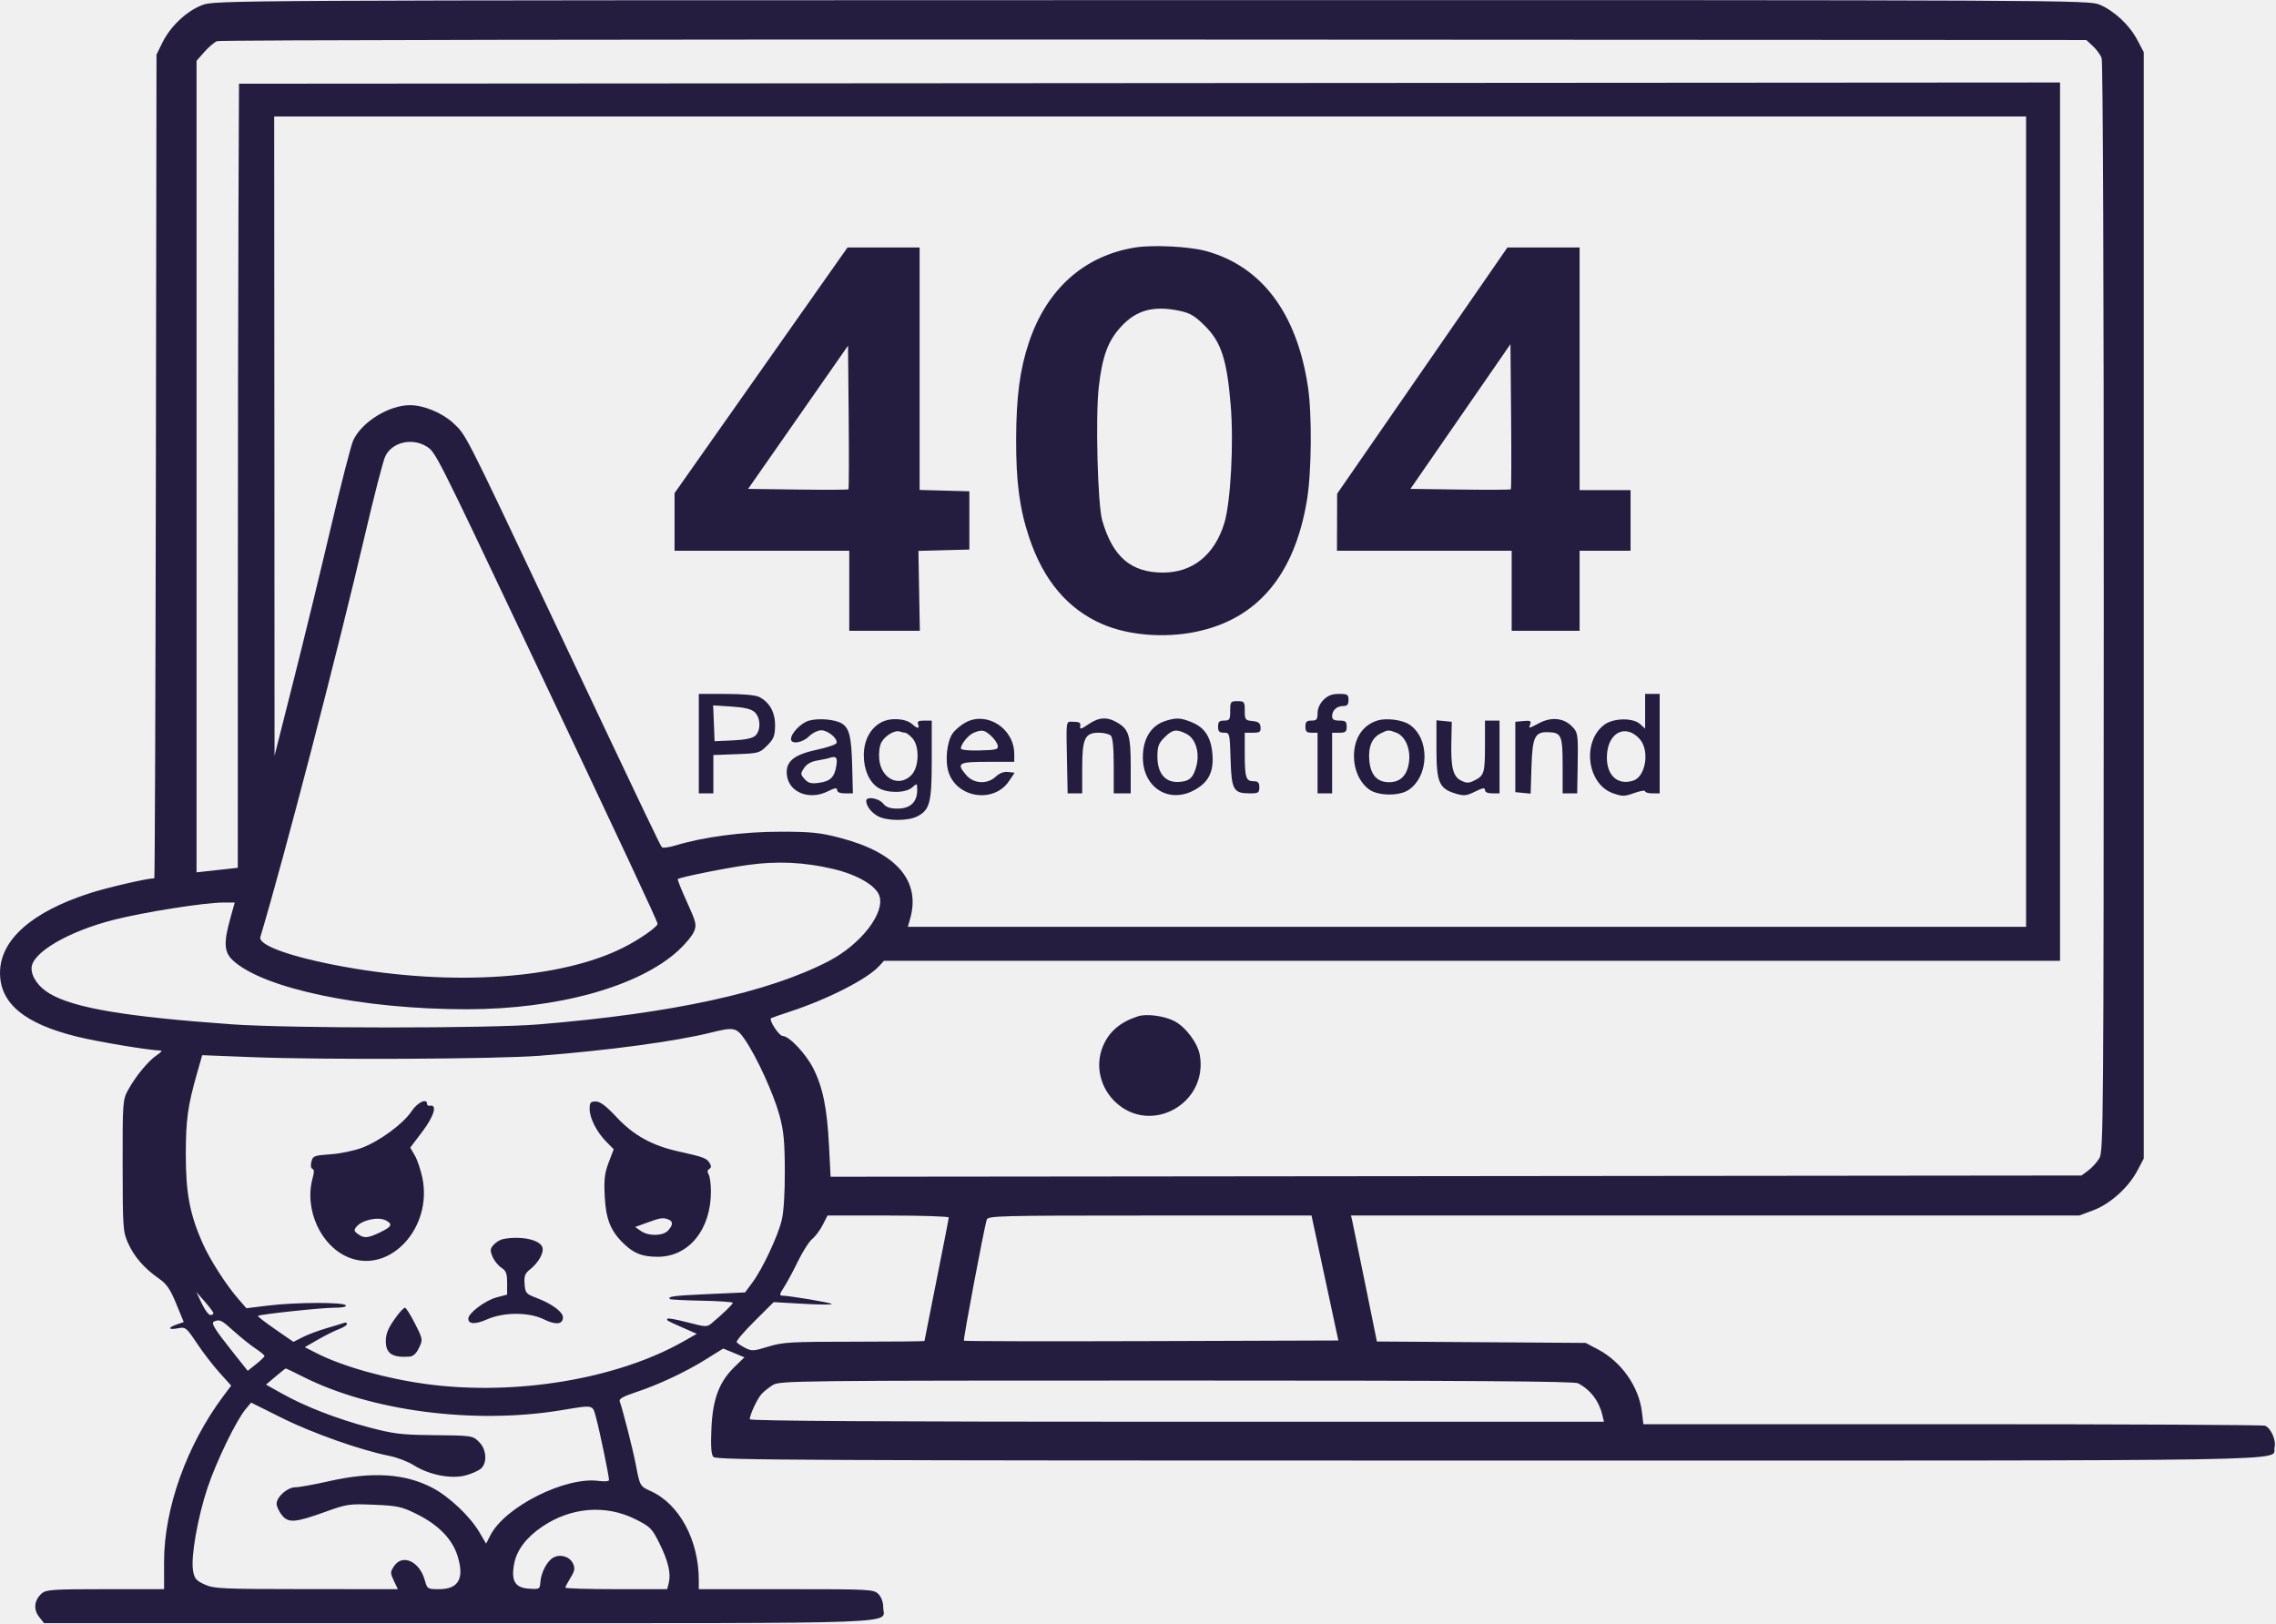
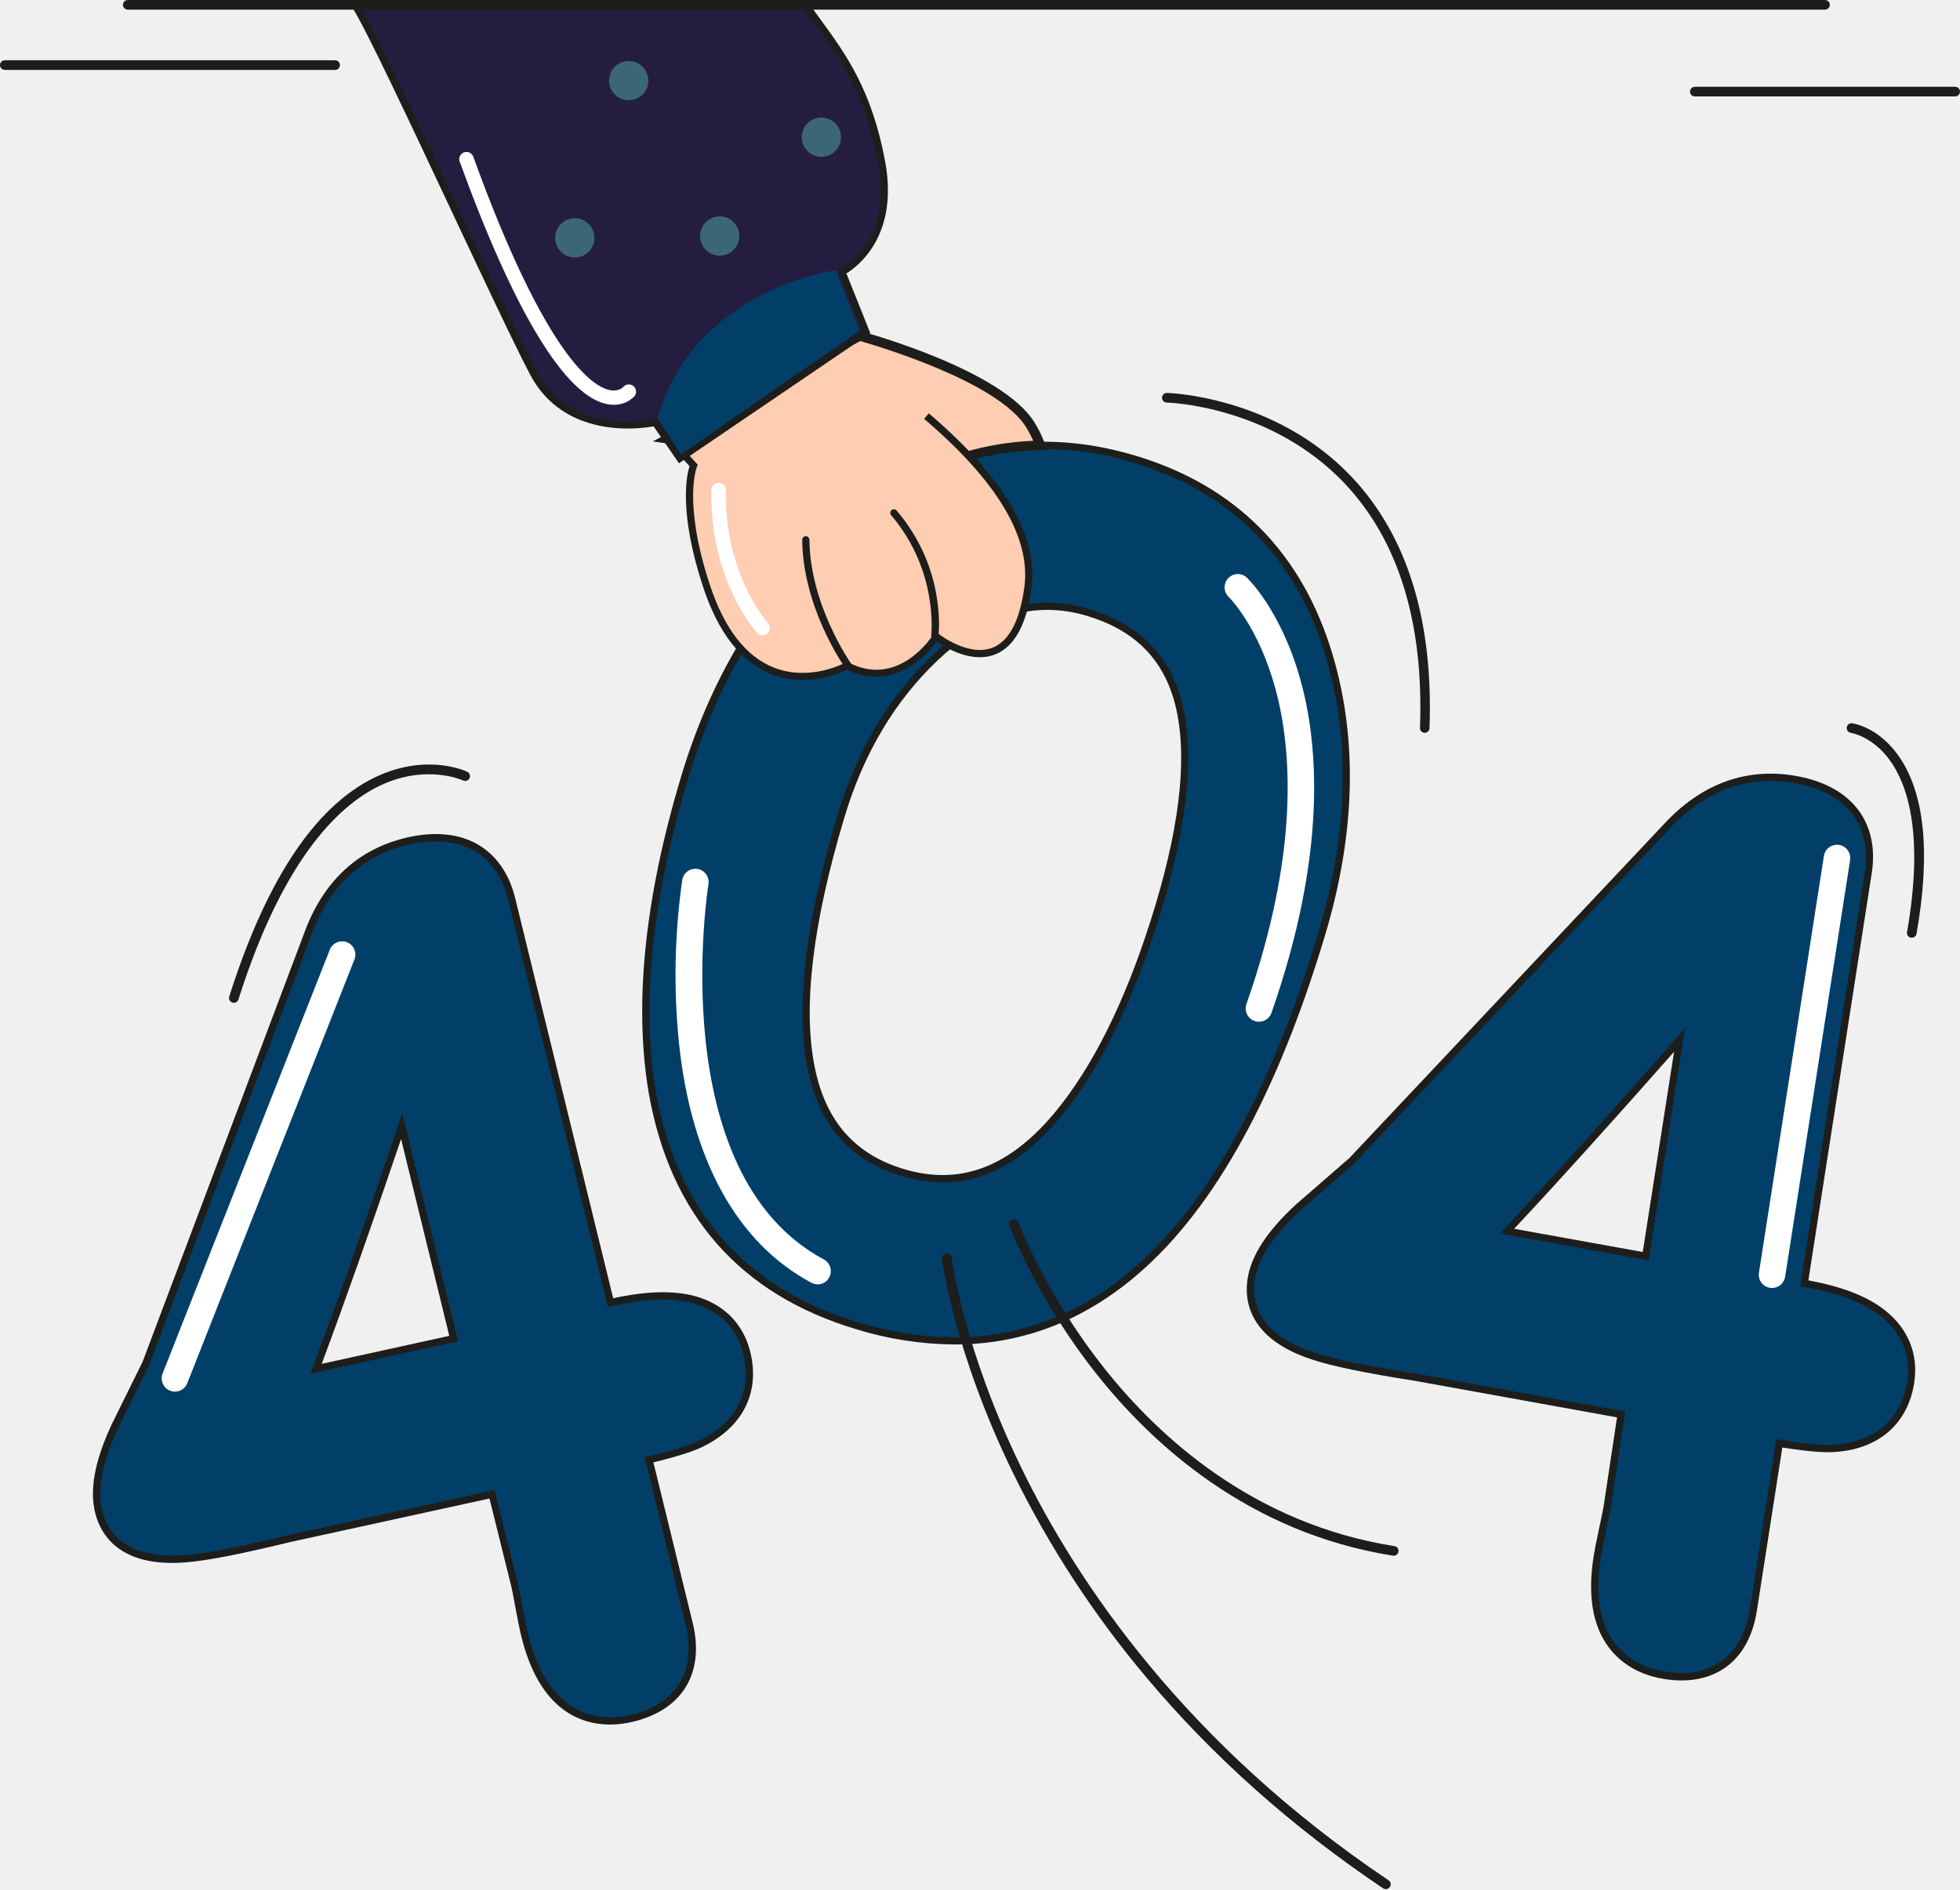
- <svg xmlns="http://www.w3.org/2000/svg" width="938" height="669" viewBox="0 0 938 669" fill="none">
-   <path fill-rule="evenodd" clip-rule="evenodd" d="M83.282 2.11C76.899 4.564 70.23 10.855 66.953 17.516L64.5 22.5L64.241 192.25C64.099 285.613 63.811 362 63.602 362C60.703 362 44.315 365.783 37 368.142C13.052 375.862 0.04 387.397 0.01 400.934C-0.018 413.623 10.169 422.015 32.083 427.354C40.812 429.481 62.005 432.983 66.284 433.007C66.953 433.01 66.187 433.879 64.582 434.937C61.142 437.204 55.678 443.874 52.652 449.5C50.598 453.318 50.502 454.731 50.539 480.5C50.577 506.358 50.674 507.711 52.84 512.5C55.359 518.068 59.495 522.796 65.5 526.974C68.679 529.186 70.138 531.31 72.613 537.328L75.725 544.9L72.863 545.898C68.969 547.255 69.244 548.233 73.304 547.471C76.488 546.873 76.772 547.098 81.159 553.676C83.663 557.429 87.864 562.886 90.496 565.803L95.281 571.106L92.132 575.303C76.998 595.479 67.602 621.71 67.616 643.75L67.624 655H43.423C21.805 655 19.008 655.187 17.216 656.75C14.123 659.45 13.669 663.309 16.084 666.379L18.145 669H188.85C378.474 669 364 669.542 364 662.443C364 660.333 363.226 658.226 362 657C360.074 655.074 358.667 655 324 655H288L287.994 651.25C287.969 634.697 279.957 619.892 268.143 614.564C263.741 612.579 263.711 612.526 262.001 603.5C260.912 597.752 256.521 580.52 255.402 577.604C255.018 576.604 256.801 575.567 261.683 573.951C271.349 570.752 282.316 565.628 290.777 560.357L298.054 555.824L302.422 557.631L306.79 559.438L302.796 563.313C296.399 569.522 293.736 576.567 293.195 588.71C292.869 596.053 293.096 599.411 293.992 600.49C295.105 601.831 330.945 602 613.9 602C961.514 602 935.921 602.434 937.407 596.515C938.138 593.602 935.897 588.558 933.455 587.621C932.565 587.28 874.561 587 804.558 587H677.279L676.687 582.001C675.448 571.542 668.243 561.282 658.54 556.161L653.5 553.5L610.476 553.211L567.451 552.921L562.64 529.211C559.994 516.17 557.594 504.487 557.306 503.25L556.783 501H706.854H856.925L862.662 498.854C869.636 496.244 877.182 489.467 880.85 482.52L883.5 477.5V249.5V21.5L880.828 16.437C877.598 10.317 871.432 4.543 865.337 1.93C860.914 0.034 854.006 0.001 474.667 0.052C90.595 0.104 88.472 0.115 83.282 2.11ZM862.526 19C864.003 20.375 865.628 22.577 866.136 23.892C866.691 25.331 867.041 115.648 867.015 250.325C866.974 461.136 866.869 474.54 865.236 477.328C864.281 478.958 862.23 481.238 860.677 482.395L857.853 484.5L600.081 484.756L342.309 485.011L341.66 472.256C340.872 456.767 339.121 448.163 335.161 440.318C332.152 434.359 325.21 427 322.596 427C321.058 427 316.676 420.295 317.8 419.662C318.185 419.445 321.65 418.234 325.5 416.972C341.326 411.78 357.541 403.48 362.447 398.059L364.31 396H606.655H849V214.999V33.997L473.75 34.249L98.5 34.5L98.271 87.5C98.145 116.65 98.033 189.365 98.021 249.089L98 357.678L89.5 358.612L81 359.546V192.308V25.07L84.195 21.43C85.953 19.429 88.315 17.416 89.445 16.957C90.575 16.498 264.376 16.208 475.669 16.311L859.839 16.5L862.526 19ZM835 215V382H604.57H374.14L375.07 378.757C379.565 363.082 369.496 351.402 346.267 345.347C337.901 343.167 334.348 342.802 321.5 342.802C306.323 342.802 289.975 344.942 278.521 348.427C275.783 349.26 273.22 349.618 272.826 349.221C272.082 348.472 268.531 341.029 225.003 249C191.322 177.789 192.064 179.235 186.694 174.285C182.19 170.133 174.579 167 169 167C160.285 167 149.204 173.836 145.597 181.437C144.721 183.283 140.587 199.353 136.41 217.147C132.234 234.941 125.291 263.45 120.981 280.5L113.145 311.5L113.073 179.75L113 48H474H835V215ZM467.907 101.999C446.802 105.357 431.344 119.181 423.993 141.27C420.309 152.34 418.835 163.561 418.779 180.971C418.722 198.62 420.173 209.62 424.121 221.471C430.056 239.286 440.114 251.156 454.5 257.322C465.119 261.873 479.882 263.067 492.792 260.419C518.18 255.211 533.496 237.071 538.635 206.126C540.543 194.637 540.755 170.923 539.052 159.5C534.51 129.038 519.936 109.666 496.869 103.43C490.031 101.582 475.15 100.847 467.907 101.999ZM313.643 152.626L278 203.253V215.126V227H314H350V243.5V260H364.547H379.093L378.797 243.53L378.5 227.06L389 226.78L399.5 226.5V214.5V202.5L389.25 202.215L379 201.93V151.965V102H364.143H349.285L313.643 152.626ZM586.16 152.75L551.068 203.5L551.034 215.25L551 227H587H623V243.5V260H637H651V243.5V227H661.5H672V214.5V202H661.5H651V152V102H636.126H621.252L586.16 152.75ZM486.201 128.123C490.511 129.037 492.459 130.203 496.64 134.373C503.322 141.039 505.679 148.343 507.217 167.152C508.503 182.893 507.177 207.128 504.562 215.651C500.546 228.739 491.528 236 479.289 236C466.127 236 458.585 229.523 454.253 214.5C452.366 207.954 451.431 171.668 452.837 159.5C454.288 146.935 456.546 140.722 461.771 134.909C468.156 127.808 475.323 125.818 486.201 128.123ZM349.661 201.672C349.458 201.875 340.073 201.92 328.805 201.771L308.319 201.5L328.909 171.983L349.5 142.466L349.765 171.885C349.911 188.065 349.864 201.469 349.661 201.672ZM622.661 201.672C622.458 201.875 613.064 201.92 601.785 201.771L581.279 201.5L601.889 171.673L622.5 141.846L622.765 171.574C622.911 187.925 622.864 201.469 622.661 201.672ZM175.761 183.996C179.48 186.263 179.784 186.862 217.277 266C256.102 347.948 271 379.766 271 380.738C271 382.015 263.607 387.178 257.022 390.5C231.166 403.547 186.787 406.618 141.847 398.47C120.079 394.524 106.279 389.613 107.306 386.18C117.185 353.166 139.138 268.742 150.518 220C154.177 204.325 157.885 189.983 158.757 188.13C161.504 182.289 169.695 180.297 175.761 183.996ZM288 306.5V327H291H294V319.097V311.193L303.482 310.847C312.613 310.513 313.083 310.382 316.158 307.305C318.861 304.601 319.363 303.345 319.426 299.13C319.507 293.664 317.204 289.475 312.904 287.265C311.422 286.503 306.186 286.024 299.25 286.015L288 286V306.5ZM545.455 288.455C543.923 289.986 543 292.054 543 293.955C543 296.536 542.619 297 540.5 297C538.5 297 538 297.5 538 299.5C538 301.5 538.5 302 540.5 302H543V314.5V327H546H549V314.5V302H552C554.533 302 555 301.611 555 299.5C555 297.389 554.533 297 552 297C549.778 297 549 296.533 549 295.2C549 292.773 550.931 291 553.575 291C555.228 291 555.75 290.4 555.75 288.5C555.75 286.258 555.345 286 551.83 286C549 286 547.226 286.683 545.455 288.455ZM678 293.155V300.31L675.894 298.405C672.979 295.769 664.929 295.918 661.225 298.676C651.825 305.677 654.052 323.231 664.815 326.98C668.618 328.305 669.536 328.292 673.533 326.854C675.99 325.971 678 325.642 678 326.124C678 326.606 679.35 327 681 327H684V306.5V286H681H678V293.155ZM507 293C507 296.6 506.75 297 504.5 297C502.5 297 502 297.5 502 299.5C502 301.476 502.506 302 504.412 302C506.795 302 506.827 302.13 507.162 313.082C507.546 325.656 508.321 327 515.191 327C518.587 327 519 326.729 519 324.5C519 322.53 518.493 322 516.607 322C513.472 322 513 320.484 513 310.418V302H516.333C519.17 302 519.642 301.665 519.506 299.75C519.381 297.998 518.644 297.431 516.173 297.187C513.199 296.893 513 296.626 513 292.937C513 289.229 512.825 289 510 289C507.167 289 507 289.222 507 293ZM311.006 293.505C313.502 295.764 313.636 301.12 311.25 303.259C310.08 304.308 307.012 304.94 302 305.164L294.5 305.5L294.203 298.116L293.907 290.731L301.459 291.216C306.823 291.56 309.589 292.223 311.006 293.505ZM333.313 297.051C330.025 298.055 326 302.229 326 304.635C326 306.906 330.727 306.182 333.409 303.5C334.784 302.125 337.055 301 338.455 301C341.229 301 345.353 304.442 344.749 306.254C344.542 306.875 340.828 308.138 336.496 309.061C326.799 311.128 323.441 314.136 324.367 319.925C325.457 326.737 333.69 329.847 341.025 326.218C344.11 324.691 345 324.559 345 325.625C345 326.509 346.16 327 348.25 327.001L351.5 327.002L351.207 315.751C350.891 303.607 350.048 300.136 346.949 298.2C344.191 296.478 337.138 295.883 333.313 297.051ZM363.077 297.775C358.605 300.231 356 305.221 356 311.333C356 317.193 358.224 322.26 361.836 324.632C365.471 327.017 373.276 326.965 375.959 324.537C377.971 322.716 378 322.733 378 325.734C378 330.574 375.136 333.273 370 333.273C366.753 333.273 365.197 332.727 363.909 331.136C362.133 328.943 357 328.147 357 330.066C357 332.253 359.15 335.026 361.98 336.49C365.739 338.434 374.268 338.43 378.033 336.483C383.248 333.786 384 330.833 384 313.05V297H380.893C378.542 297 377.926 297.365 378.362 298.5C379.091 300.4 378.121 300.42 376.053 298.548C373.279 296.037 366.929 295.659 363.077 297.775ZM398.071 297.698C396.185 298.689 393.76 300.704 392.681 302.176C390.246 305.499 389.38 313.592 390.951 318.351C394.447 328.945 409.609 331.172 415.796 322L418.156 318.5L415.474 318.174C413.727 317.961 411.947 318.64 410.371 320.121C406.942 323.342 401.318 323.07 398.278 319.537C393.99 314.552 394.859 314 407 314H418L417.998 310.75C417.993 300.35 406.877 293.069 398.071 297.698ZM448.596 298.5C445.465 300.624 444.957 300.737 445.206 299.25C445.432 297.907 444.802 297.5 442.5 297.5C439.109 297.5 439.387 295.543 439.795 316.5L440 327H443H446V316.723C446 304.348 447.094 302 452.857 302C454.916 302 457.14 302.54 457.8 303.2C458.592 303.992 459 308.244 459 315.7V327H462.5H466V316.065C466 303.356 465.239 300.726 460.775 298.004C456.413 295.345 453.042 295.482 448.596 298.5ZM480.643 297.028C474.448 298.884 470.998 304.315 471.004 312.2C471.012 324.46 481.48 331.27 491.926 325.812C498.013 322.632 500.281 318.233 499.668 310.793C499.09 303.782 496.473 299.807 490.993 297.614C486.563 295.841 484.914 295.748 480.643 297.028ZM567.643 296.984C561.555 298.902 557.999 304.33 558.002 311.7C558.003 317.336 560.39 322.544 564.275 325.393C567.89 328.044 576.539 328.187 580.396 325.66C589.127 319.94 589.36 304.209 580.798 298.605C577.812 296.651 571.263 295.844 567.643 296.984ZM634.539 297.941C629.792 300.408 629.912 300.393 630.667 298.427C631.155 297.153 630.626 296.915 627.885 297.177L624.5 297.5V312V326.5L627.66 326.807L630.82 327.113L631.16 316.09C631.542 303.718 632.543 301.626 638.009 301.781C643.512 301.938 644 303.066 644 315.622V327H647H650L650.183 316.75C650.438 302.469 650.359 301.905 647.732 299.277C644.385 295.93 639.384 295.424 634.539 297.941ZM592 308.802C592 322.515 593.107 325.053 599.986 327.114C603.343 328.12 604.412 328.005 607.932 326.263C611.074 324.709 612 324.564 612 325.625C612 326.486 613.122 327 615 327H618V312V297H615H612V306.918C612 318.536 611.703 319.585 607.85 321.578C605.418 322.835 604.507 322.87 602.286 321.791C598.853 320.123 597.919 316.569 598.135 306L598.309 297.5L595.154 297.187L592 296.873V308.802ZM373.043 302C373.526 302 374.84 302.985 375.961 304.189C379.073 307.529 378.837 316.254 375.545 319.545C370.469 324.622 363.154 320.973 362.36 312.967C362.101 310.357 362.462 307.469 363.228 306.02C364.71 303.216 368.829 300.773 370.832 301.51C371.564 301.78 372.559 302 373.043 302ZM408.393 303.25C409.77 304.488 411.033 306.312 411.199 307.304C411.465 308.901 410.607 309.131 403.749 309.304C398.983 309.425 395.999 309.104 395.999 308.473C396.001 306.679 399.134 302.889 401.357 301.992C404.684 300.649 405.7 300.831 408.393 303.25ZM489.013 302.507C492.793 304.461 494.541 310.279 493.031 315.884C491.721 320.749 490.033 322.169 485.401 322.3C480.099 322.45 477 318.602 477 311.867C477 307.651 477.469 306.378 479.923 303.923C483.234 300.612 484.86 300.359 489.013 302.507ZM575.387 301.957C579.055 303.352 581.329 308.39 580.722 313.778C580.084 319.439 577.26 322.4 572.5 322.4C567.524 322.4 564.826 319.41 564.319 313.333C563.854 307.758 565.404 304.114 569.02 302.284C572.026 300.763 572.221 300.753 575.387 301.957ZM675.75 304.593C679.949 309.293 678.29 320.076 673.112 321.74C666.276 323.937 661.58 319.073 662.316 310.559C663.093 301.577 670.225 298.41 675.75 304.593ZM344.664 315.681C343.898 320.405 342.207 322.028 337.382 322.676C334.29 323.09 333.103 322.771 331.613 321.125C329.86 319.188 329.844 318.887 331.361 316.572C332.418 314.959 334.297 313.874 336.742 313.465C338.809 313.119 340.95 312.684 341.5 312.497C344.643 311.431 345.254 312.046 344.664 315.681ZM343.268 358.124C353.158 360.437 360.913 364.916 362.398 369.172C364.871 376.255 354.795 389.264 341.5 396.156C316.56 409.084 277.38 417.628 222 422.216C201.393 423.923 119.546 423.901 95.5 422.182C51.84 419.06 30.647 415.499 20.565 409.591C15.963 406.894 13 402.779 13 399.084C13 392.722 28.131 383.849 47.177 379.042C59.621 375.902 84.425 372 91.946 372H96.731L94.866 378.728C92.083 388.765 92.353 392.522 96.105 395.948C108.793 407.538 149.647 416.028 192.5 415.981C229.841 415.94 263.271 406.658 279.501 391.825C282.384 389.19 285.313 385.658 286.01 383.975C287.175 381.164 286.942 380.181 283.126 371.804C280.843 366.792 279.136 362.531 279.331 362.335C280.095 361.572 299.017 357.767 308.5 356.47C320.481 354.832 331.414 355.352 343.268 358.124ZM468.994 418.883C461.649 421.267 457.079 425.174 454.548 431.232C451.285 439.04 453.32 448.181 459.658 454.197C474.211 468.009 497.868 454.938 494.492 434.952C493.646 429.943 488.668 423.279 483.957 420.847C479.775 418.689 472.524 417.737 468.994 418.883ZM306.983 428.476C311.795 435.469 318.771 450.706 321.188 459.5C322.981 466.025 323.397 470.265 323.443 482.5C323.479 491.918 322.997 499.547 322.148 503C320.497 509.714 314.223 523.038 310.096 528.595L307.055 532.69L291.829 533.377C277.588 534.02 275.021 534.355 276.096 535.43C276.333 535.666 282.258 535.969 289.263 536.103C296.268 536.237 302 536.631 302 536.977C302 537.586 297.76 541.689 293.371 545.326C291.332 547.016 290.912 547.004 283.45 545.05C279.164 543.927 275.435 543.232 275.162 543.504C274.504 544.163 274.596 544.218 281.33 547.189L287.16 549.762L281.83 552.796C254.512 568.346 212.786 575.352 176.213 570.528C159.376 568.307 141.383 563.282 130.544 557.774L125.607 555.265L131.054 552.129C134.049 550.404 137.963 548.454 139.75 547.795C141.537 547.137 143 546.19 143 545.692C143 545.194 142.437 544.998 141.75 545.257C141.063 545.517 137.814 546.506 134.53 547.456C131.247 548.406 126.844 550.059 124.747 551.129L120.934 553.074L113.442 547.895C109.322 545.047 106.107 542.56 106.297 542.37C106.939 541.727 132.44 539 137.803 539C141.092 539 142.882 538.619 142.5 538C141.671 536.658 121.794 536.724 110.525 538.106L101.551 539.207L98.194 535.353C93.185 529.603 86.469 519.117 83.508 512.425C78.235 500.508 76.575 491.778 76.581 476C76.586 461.443 77.358 455.856 81.254 442.203L83.335 434.907L103.418 435.703C133.194 436.885 204.174 436.547 222.5 435.137C250.71 432.966 278.588 429.193 293 425.594C302.451 423.235 303.53 423.457 306.983 428.476ZM169.603 458.024C166.208 463.153 156.6 470.244 149.225 473.063C146.076 474.267 140.231 475.479 136.236 475.758C129.455 476.231 128.929 476.435 128.328 478.83C127.952 480.327 128.13 481.543 128.757 481.752C129.48 481.993 129.531 483.148 128.914 485.298C125.138 498.466 132.306 514.016 144.208 518.476C161.032 524.779 178.222 505.87 174.096 485.598C173.414 482.244 172.004 478.04 170.964 476.255L169.073 473.009L174.09 466.381C178.856 460.084 180.321 455.119 177.226 455.75C176.552 455.888 176 455.55 176 455C176 452.475 172.034 454.35 169.603 458.024ZM243 457.04C243 460.85 245.898 466.563 249.876 470.592L252.928 473.684L250.863 479.092C249.188 483.476 248.877 486.109 249.22 493C249.695 502.564 251.658 507.43 257.162 512.689C261.351 516.691 264.788 518 271.105 518C283.882 518 293.028 506.743 292.985 491.068C292.976 488.006 292.55 484.837 292.037 484.026C291.423 483.054 291.513 482.298 292.303 481.805C293.191 481.25 293.215 480.598 292.396 479.278C291.191 477.336 289.931 476.874 279.5 474.549C268.694 472.141 261.1 467.931 254.138 460.488C249.759 455.807 247.363 454 245.534 454C243.378 454 243 454.453 243 457.04ZM391 501.807C391 502.25 388.75 513.812 386 527.5C383.25 541.188 381 552.525 381 552.693C381 552.862 367.997 553 352.105 553C325.871 553 322.604 553.187 316.623 555.035C310.585 556.9 309.789 556.942 307.081 555.542C305.456 554.702 303.896 553.641 303.614 553.184C303.331 552.727 306.645 548.829 310.977 544.523L318.854 536.692L331.134 537.386C337.887 537.767 343.128 537.795 342.78 537.447C342.193 536.86 325.179 534.023 322.152 534.007C321.188 534.002 321.422 533.074 322.973 530.75C324.165 528.962 326.781 524.125 328.786 520C330.79 515.875 333.471 511.67 334.743 510.655C336.015 509.641 337.952 507.053 339.048 504.905L341.041 501H366.02C379.759 501 391 501.363 391 501.807ZM546.043 526.75L551.575 552.5L474.627 552.756C432.306 552.897 397.489 552.822 397.256 552.59C396.887 552.22 405.332 507.353 406.638 502.75C407.105 501.106 411.166 501 473.823 501H540.51L546.043 526.75ZM159.066 503.035C161.953 504.58 161.454 505.602 156.684 507.911C151.609 510.367 150.047 510.486 147.479 508.608C145.86 507.424 145.775 506.976 146.914 505.604C149.257 502.78 155.947 501.366 159.066 503.035ZM275.418 502.607C277.449 503.386 277.425 504.873 275.345 507.171C273.256 509.48 267.277 509.582 264.11 507.364L261.775 505.729L266.637 503.951C272.19 501.922 273.221 501.764 275.418 502.607ZM207.354 510.692C206.174 510.923 204.428 511.975 203.473 513.03C201.987 514.672 201.914 515.379 202.969 517.926C203.647 519.563 205.282 521.61 206.601 522.474C208.578 523.77 209 524.885 209 528.816V533.585L204.556 534.774C199.943 536.008 193 541.248 193 543.497C193 545.832 195.867 545.947 200.708 543.805C207.576 540.767 217.983 540.752 224.111 543.772C229.054 546.208 232 545.905 232 542.961C232 540.726 227.4 537.336 221.164 534.977C216.788 533.322 216.481 532.966 216.198 529.22C215.955 526.002 216.355 524.865 218.263 523.363C221.907 520.494 224.25 516.362 223.525 514.08C222.529 510.942 214.586 509.278 207.354 510.692ZM87.962 541.25C87.983 541.663 87.415 542 86.699 542C85.984 542 84.388 539.862 83.153 537.25L80.908 532.5L84.416 536.5C86.346 538.7 87.942 540.837 87.962 541.25ZM163.676 542.25C160.116 547.021 159 549.525 159 552.743C159 557.894 161.663 559.643 168.766 559.156C170.288 559.051 171.575 557.862 172.684 555.536C174.31 552.126 174.284 551.97 171.018 545.536C169.194 541.941 167.341 539 166.901 539C166.462 539 165.01 540.462 163.676 542.25ZM96.353 548.641C99.184 551.193 103.188 554.403 105.25 555.774C107.313 557.144 109 558.543 109 558.883C109 559.222 107.446 560.74 105.547 562.255L102.094 565.01L96.718 558.255C88.329 547.714 86.793 545.249 88.243 544.665C90.609 543.711 91.214 544.007 96.353 548.641ZM125.115 567.558C153.031 581.616 195.434 587.116 231 581.29C245.064 578.987 244.139 578.785 245.7 584.5C247.125 589.718 251 608.375 251 610.016C251 610.553 249.162 610.711 246.75 610.382C233.07 608.514 208.148 621.007 202.122 632.753L200.332 636.242L197.596 631.573C193.768 625.041 185.198 616.911 178.319 613.285C166.991 607.313 153.472 606.437 135.518 610.509C129.478 611.879 123.27 613 121.723 613C118.473 613 114 616.95 114 619.82C114 620.871 114.965 622.957 116.144 624.456C118.812 627.847 121.645 627.621 134.456 622.994C142.923 619.937 143.997 619.784 154.122 620.201C163.758 620.598 165.509 620.976 171.591 623.97C180.619 628.414 186.347 634.251 188.555 641.256C191.482 650.544 189.025 655 180.976 655C176.211 655 176.07 654.913 175.089 651.359C172.921 643.508 165.83 640.277 162.367 645.562C160.807 647.944 160.804 648.366 162.328 651.562L163.968 655L126.234 654.978C91.447 654.958 88.176 654.809 84.354 653.074C80.783 651.452 80.116 650.648 79.547 647.28C78.603 641.691 81.486 625.289 85.544 613.162C89.172 602.319 97.377 585.398 101.236 580.803L103.5 578.105L116.258 584.462C128.779 590.701 148.771 597.761 160.365 600.038C163.59 600.671 168.189 602.432 170.585 603.952C176.809 607.899 185.978 609.688 191.885 608.108C194.409 607.433 197.267 606.163 198.237 605.285C200.864 602.908 200.514 597.423 197.545 594.455C194.736 591.645 195.001 591.683 177 591.491C165.414 591.367 161.869 590.914 152 588.293C138.778 584.782 125.804 579.74 116.263 574.405L109.625 570.692L113.562 567.361C115.728 565.529 117.624 564.023 117.775 564.015C117.926 564.007 121.229 565.601 125.115 567.558ZM650.316 570.125C655.421 572.754 658.973 577.388 660.379 583.25L661.038 586H485.019C364.688 586 309 585.673 309 584.968C309 583.148 312.02 576.637 313.788 574.643C314.73 573.582 316.85 571.88 318.5 570.861C321.389 569.076 327.566 569.007 484.816 569.004C603.833 569.001 648.724 569.305 650.316 570.125ZM261.901 626.184C268.056 629.277 268.722 629.949 271.801 636.175C275.416 643.486 276.59 648.512 275.603 652.446L274.962 655H253.981C242.441 655 233 654.716 233 654.368C233 654.02 233.957 652.187 235.127 650.294C236.863 647.485 237.053 646.412 236.161 644.454C234.859 641.596 231 640.394 228.103 641.945C225.518 643.328 222.981 648.09 222.707 652.076C222.506 654.992 222.362 655.076 218.008 654.792C212.247 654.417 210.572 651.614 211.891 644.554C212.944 638.919 216.885 633.693 223.431 629.253C235.312 621.193 249.685 620.046 261.901 626.184Z" fill="#251D3F" />
+ <svg xmlns="http://www.w3.org/2000/svg" width="813" height="784" viewBox="0 0 813 784" fill="none">
+   <path d="M470.66 190.5C427.08 177.4 386.24 186.76 349.24 218.33C318.89 244.44 296.93 279.53 283.98 322.62C268.92 372.75 264.42 416.62 270.62 453.22C279.42 503.12 307.97 535.66 355.47 549.93C399.66 563.21 438.7 555.51 471.47 527.03C502.73 499.9 528.53 453.03 548.17 387.65C560.67 346.07 561.75 307.25 551.4 272.24C539 230.36 511.81 202.86 470.66 190.5ZM374.54 486.5C353.63 480.22 341.2 466.1 336.54 443.33C331.38 418.24 335.54 382.95 348.91 338.45C356.91 311.83 370.09 289.72 388.09 272.74C408.45 253.55 429.14 247.47 451.34 254.14C471.28 260.14 483.47 272.14 488.59 290.81C494.19 311.26 491.53 339.91 480.7 375.96C470.18 410.96 457.11 438.76 441.84 458.61C421.61 484.88 399.6 494 374.54 486.47V486.5Z" fill="#013F69" />
+   <path d="M395.931 557.75C382.048 557.639 368.258 555.489 355.001 551.37C306.911 536.92 278.001 503.98 269.101 453.48C262.861 416.72 267.381 372.55 282.511 322.19C295.511 278.82 317.651 243.49 348.221 217.19C385.631 185.26 426.951 175.8 471.061 189.05C512.721 201.57 540.231 229.41 552.831 271.81C563.261 307.1 562.18 346.21 549.6 388.07C529.92 453.71 504 500.84 472.48 528.16C449.79 547.86 424.151 557.75 395.931 557.75ZM433.241 186.27C403.921 186.27 376.121 197.37 350.241 219.48C320.111 245.39 298.311 280.24 285.441 323.05C270.421 373 265.941 416.67 272.101 453C280.791 502.28 308.981 534.43 355.901 548.53C399.571 561.65 438.131 554.05 470.511 525.93C501.511 498.99 527.211 452.33 546.761 387.25C559.171 345.96 560.261 307.42 549.991 272.7C537.701 231.34 510.861 204.17 470.23 191.96C458.245 188.267 445.782 186.35 433.241 186.27ZM391.091 490.54C385.326 490.502 379.598 489.615 374.091 487.91C352.611 481.45 339.831 466.96 335.031 443.6C329.821 418.26 334.031 382.73 347.441 337.99C355.511 311.12 368.831 288.79 387.021 271.62C407.831 252 429.001 245.83 451.751 252.67C472.231 258.82 484.751 271.16 490.011 290.39C495.691 311.11 493.011 340.04 482.111 376.39C471.541 411.56 458.391 439.52 443.011 459.51C427.001 480.27 409.931 490.53 391.091 490.54ZM434.301 253C418.771 253 403.861 259.88 389.101 273.79C371.291 290.59 358.251 312.48 350.331 338.84C337.001 383.11 332.881 418.15 338.001 443C342.551 465.18 354.651 478.93 375.001 485C399.391 492.33 420.87 483.37 440.66 457.62C455.82 437.92 468.811 410.28 479.271 375.46C490.021 339.68 492.671 311.31 487.151 291.14C482.151 272.99 470.321 261.34 450.921 255.5C445.533 253.856 439.933 253.014 434.301 253Z" fill="#1D1E1B" />
+   <path d="M522.2 423.86C521.321 423.86 520.455 423.649 519.674 423.246C518.894 422.842 518.221 422.258 517.713 421.541C517.205 420.824 516.876 419.996 516.753 419.126C516.631 418.256 516.719 417.369 517.01 416.54C539.09 353.54 535.79 310.82 529.14 286.09C521.99 259.52 509.54 247.49 509.42 247.37C508.475 246.348 507.952 245.006 507.957 243.615C507.962 242.223 508.495 240.885 509.447 239.87C510.4 238.856 511.701 238.24 513.09 238.147C514.478 238.054 515.85 238.491 516.93 239.37C517.52 239.92 531.42 253.11 539.5 282.32C546.79 308.66 550.6 353.97 527.39 420.22C527.006 421.288 526.301 422.211 525.372 422.863C524.443 423.514 523.335 423.863 522.2 423.86Z" fill="white" />
+   <path d="M339.102 532.781C338.197 532.781 337.307 532.554 336.512 532.121C305.782 515.661 286.812 481.341 281.652 432.881C279.342 410.283 279.796 387.489 283.002 365.001C283.239 363.561 284.039 362.274 285.225 361.423C286.411 360.573 287.887 360.228 289.327 360.466C290.767 360.703 292.054 361.503 292.904 362.689C293.755 363.875 294.099 365.351 293.862 366.791C293.662 367.991 274.982 486.721 341.722 522.471C342.804 523.05 343.662 523.974 344.158 525.097C344.655 526.219 344.761 527.476 344.461 528.666C344.161 529.856 343.472 530.912 342.502 531.665C341.533 532.417 340.339 532.825 339.112 532.821L339.102 532.781Z" fill="white" />
+   <path d="M577.939 645.33H577.619C517.949 635.85 477.919 599.13 454.839 570C429.839 538.48 418.839 508.76 418.709 508.46C418.526 507.962 418.548 507.411 418.771 506.929C418.994 506.447 419.4 506.073 419.899 505.89C420.397 505.707 420.948 505.73 421.43 505.953C421.912 506.176 422.286 506.582 422.469 507.08C422.579 507.38 433.469 536.59 458.059 567.61C480.679 596.15 519.899 632.11 578.249 641.38C578.511 641.401 578.767 641.472 579.002 641.592C579.237 641.711 579.446 641.875 579.617 642.076C579.789 642.276 579.919 642.508 580.001 642.758C580.082 643.008 580.114 643.273 580.094 643.535C580.073 643.798 580.001 644.054 579.882 644.289C579.763 644.524 579.598 644.733 579.398 644.904C579.198 645.075 578.966 645.206 578.716 645.287C578.465 645.369 578.201 645.401 577.939 645.38V645.33Z" fill="#1D1D1B" />
+   <path d="M574.819 783.701C574.423 783.7 574.037 783.581 573.709 783.361C536.049 758.081 502.999 728.631 475.479 695.831C453.729 669.998 435.206 641.612 420.319 611.301C395.489 560.441 390.779 522.541 390.729 522.161C390.666 521.63 390.817 521.097 391.148 520.678C391.479 520.259 391.963 519.988 392.494 519.926C393.024 519.864 393.558 520.014 393.977 520.345C394.396 520.676 394.666 521.16 394.729 521.691C394.779 522.061 399.439 559.421 424.029 609.691C446.719 656.091 491.489 723.301 575.969 780.021C576.325 780.26 576.594 780.608 576.738 781.012C576.881 781.416 576.891 781.856 576.766 782.266C576.64 782.676 576.386 783.035 576.041 783.29C575.696 783.545 575.278 783.682 574.849 783.681L574.819 783.701Z" fill="#1D1D1B" />
+   <path d="M591 304H590.93C590.667 303.991 590.409 303.93 590.17 303.821C589.931 303.712 589.715 303.557 589.536 303.365C589.357 303.173 589.217 302.947 589.125 302.701C589.033 302.455 588.991 302.193 589 301.93C590.62 258.3 580.1 224.19 557.75 200.55C527.14 168.19 484.39 167 484 167C483.47 167 482.961 166.789 482.586 166.414C482.211 166.039 482 165.53 482 165C482 164.47 482.211 163.961 482.586 163.586C482.961 163.211 483.47 163 484 163C484.44 163 528.79 164.18 560.58 197.76C583.72 222.21 594.58 257.31 592.96 302.07C592.942 302.581 592.729 303.066 592.365 303.425C592 303.784 591.512 303.99 591 304Z" fill="#1D1D1B" />
+   <path d="M431.54 184.779C430.487 181.877 429.147 179.086 427.54 176.449C414.68 155.099 356.65 139.359 356.65 139.359L277.09 181.999L380.68 197.299C396.472 189.344 413.859 185.064 431.54 184.779Z" fill="#FFCDB2" />
+   <path d="M380.999 199.381L380.379 199.291L270.809 183.111L356.369 137.221L357.139 137.431C359.539 138.081 416.079 153.631 429.209 175.431C430.904 178.182 432.317 181.096 433.429 184.131L434.349 186.751H431.569C414.188 187.052 397.099 191.263 381.569 199.071L380.999 199.381ZM283.349 180.911L380.349 195.241C395.394 187.779 411.839 183.562 428.619 182.861C427.783 181.013 426.838 179.216 425.789 177.481C414.259 158.351 363.679 143.481 356.849 141.481L283.349 180.911Z" fill="#1D1E1B" />
+   <path d="M278.488 182.94L287.678 193.04C287.678 193.04 281.398 207.58 292.958 242.85C311.238 298.58 351.368 276.12 351.368 276.12C373.368 287.55 388.368 264.05 388.368 264.05C388.368 264.05 420.318 289.55 426.438 243.64C429.938 217.38 406.058 191.08 384.328 172.58" fill="#FFCDB2" />
+   <path d="M332.999 282.111C328.584 282.128 324.205 281.318 320.089 279.721C307.479 274.811 297.889 262.561 291.579 243.311C281.449 212.421 284.809 197.171 286.009 193.381L277.379 184.001L279.599 182.001L289.439 192.811L289.059 193.701C288.999 193.841 283.199 208.331 294.389 242.451C300.389 260.781 309.389 272.401 321.099 276.991C336.099 282.831 350.499 274.991 350.639 274.881L351.339 274.491L352.059 274.861C372.649 285.531 386.479 264.231 387.059 263.321L387.959 261.911L389.259 262.911C389.389 263.011 401.749 272.701 411.809 268.651C418.639 265.891 423.049 257.421 424.909 243.471C427.639 223.031 413.639 199.581 383.309 173.751L385.259 171.471C416.409 198.001 430.749 222.351 427.889 243.861C425.889 258.981 420.839 268.251 412.889 271.441C403.149 275.351 392.299 268.761 388.639 266.191C385.779 270.001 376.529 280.771 363.339 280.781C359.164 280.741 355.056 279.731 351.339 277.831C345.617 280.595 339.353 282.057 332.999 282.111Z" fill="#1D1E1B" />
+   <path d="M387.761 265.341H387.571C387.177 265.288 386.819 265.082 386.576 264.768C386.333 264.453 386.223 264.055 386.271 263.661C386.271 263.391 389.421 236.841 369.581 213.661C369.355 213.356 369.252 212.977 369.294 212.6C369.336 212.222 369.52 211.875 369.808 211.628C370.096 211.38 370.467 211.252 370.846 211.267C371.225 211.282 371.584 211.441 371.851 211.711C392.591 235.951 389.391 262.921 389.251 264.051C389.201 264.409 389.022 264.737 388.748 264.975C388.474 265.212 388.124 265.342 387.761 265.341Z" fill="#1D1D1B" />
+   <path d="M351.74 277.599C351.5 277.601 351.263 277.543 351.05 277.431C350.838 277.32 350.656 277.158 350.52 276.959C349.8 275.959 333 251.859 332.75 223.959C332.747 223.561 332.903 223.177 333.182 222.892C333.461 222.608 333.841 222.445 334.24 222.439C334.636 222.439 335.016 222.596 335.297 222.875C335.578 223.154 335.737 223.533 335.74 223.929C335.98 250.929 352.79 274.929 352.96 275.199C353.116 275.425 353.208 275.689 353.226 275.963C353.243 276.238 353.186 276.511 353.059 276.755C352.933 276.999 352.742 277.204 352.508 277.347C352.274 277.491 352.005 277.567 351.73 277.569L351.74 277.599Z" fill="#1D1D1B" />
+   <path d="M316.299 263.6C315.881 263.597 315.469 263.506 315.088 263.334C314.708 263.162 314.367 262.912 314.089 262.6C313.279 261.71 294.329 240.44 295.089 203.28C295.097 202.886 295.182 202.498 295.34 202.137C295.498 201.776 295.726 201.45 296.01 201.177C296.584 200.625 297.353 200.325 298.149 200.34C298.543 200.348 298.931 200.434 299.292 200.592C299.653 200.75 299.979 200.977 300.252 201.262C300.525 201.546 300.74 201.881 300.883 202.248C301.027 202.615 301.097 203.006 301.089 203.4C300.409 238.06 318.379 258.4 318.559 258.56C318.944 258.992 319.197 259.525 319.287 260.097C319.376 260.669 319.298 261.254 319.062 261.782C318.827 262.311 318.443 262.76 317.958 263.075C317.473 263.391 316.907 263.559 316.329 263.56L316.299 263.6Z" fill="white" />
+   <path d="M147.5 2.5C157.74 18.74 205.98 125.61 221.16 154.59C236.34 183.57 271.78 175.21 271.78 175.21L282 190.1L359.15 137.66L349.15 112.8C349.15 112.8 372.03 102.11 365.65 67.39C359.27 32.67 345.45 18.5 334.45 2.5" fill="#251D3F" />
+   <path d="M281.63 192.179L271.1 176.869C265.1 177.969 233.9 182.149 219.83 155.289C213.2 142.629 200.47 115.569 187 86.909C169.77 50.269 152 12.389 146.23 3.299L148.77 1.699C154.6 10.939 172.45 48.909 189.77 85.629C203.22 114.259 215.94 141.299 222.54 153.899C236.99 181.489 270.09 174.079 271.49 173.749L272.49 173.519L282.49 188.019L357.41 137.099L347.28 111.999L348.57 111.399C349.46 110.989 370.31 100.709 364.22 67.619C358.89 38.619 348.58 24.489 338.61 10.799C336.75 8.239 334.99 5.799 333.26 3.309L335.74 1.609C337.44 4.089 339.19 6.489 341.04 9.029C350.73 22.349 361.72 37.439 367.17 67.079C372.81 97.739 355.91 110.469 351.08 113.419L361 138.219L281.63 192.179Z" fill="#1D1D1B" />
+   <path d="M346.809 112.109C346.809 112.109 287.859 119.719 272.809 173.569L282.479 188.519L356.479 137.109L346.809 112.109Z" fill="#013F69" />
+   <path d="M340.71 65.049C345.206 65.049 348.85 61.405 348.85 56.91C348.85 52.414 345.206 48.77 340.71 48.77C336.215 48.77 332.57 52.414 332.57 56.91C332.57 61.405 336.215 65.049 340.71 65.049Z" fill="#3B6774" />
+   <path d="M238.429 106.819C242.925 106.819 246.569 103.175 246.569 98.679C246.569 94.183 242.925 90.539 238.429 90.539C233.933 90.539 230.289 94.183 230.289 98.679C230.289 103.175 233.933 106.819 238.429 106.819Z" fill="#3B6774" />
+   <path d="M260.788 41.581C265.284 41.581 268.928 37.936 268.928 33.441C268.928 28.945 265.284 25.301 260.788 25.301C256.293 25.301 252.648 28.945 252.648 33.441C252.648 37.936 256.293 41.581 260.788 41.581Z" fill="#3B6774" />
+   <path d="M298.531 106.05C303.026 106.05 306.671 102.405 306.671 97.909C306.671 93.414 303.026 89.769 298.531 89.769C294.035 89.769 290.391 93.414 290.391 97.909C290.391 102.405 294.035 106.05 298.531 106.05Z" fill="#3B6774" />
+   <path d="M254.529 167.91C253.704 167.907 252.881 167.834 252.069 167.69C234.659 164.63 213.409 129.75 190.599 66.82C190.399 66.089 190.482 65.309 190.833 64.637C191.183 63.965 191.775 63.451 192.49 63.198C193.204 62.945 193.988 62.971 194.683 63.272C195.379 63.573 195.935 64.126 196.239 64.82C226.449 148.16 245.919 160.39 252.889 161.82C256.569 162.56 258.359 160.73 258.549 160.52C259.063 159.918 259.794 159.544 260.582 159.478C261.371 159.413 262.153 159.661 262.759 160.17C263.064 160.424 263.315 160.736 263.498 161.088C263.681 161.44 263.793 161.824 263.826 162.22C263.86 162.615 263.814 163.013 263.693 163.39C263.572 163.768 263.377 164.118 263.119 164.42C262.01 165.568 260.672 166.471 259.193 167.072C257.714 167.673 256.125 167.959 254.529 167.91Z" fill="white" />
+   <path d="M757 4H53C52.47 4 51.961 3.789 51.586 3.414C51.211 3.039 51 2.53 51 2C51 1.47 51.211 0.961 51.586 0.586C51.961 0.211 52.47 0 53 0H757C757.53 0 758.039 0.211 758.414 0.586C758.789 0.961 759 1.47 759 2C759 2.53 758.789 3.039 758.414 3.414C758.039 3.789 757.53 4 757 4Z" fill="#1D1D1B" />
+   <path d="M139 29H2C1.47 29 0.961 28.789 0.586 28.414C0.211 28.039 0 27.53 0 27C0 26.47 0.211 25.961 0.586 25.586C0.961 25.211 1.47 25 2 25H139C139.53 25 140.039 25.211 140.414 25.586C140.789 25.961 141 26.47 141 27C141 27.53 140.789 28.039 140.414 28.414C140.039 28.789 139.53 29 139 29Z" fill="#1D1D1B" />
+   <path d="M811 40H703C702.47 40 701.961 39.789 701.586 39.414C701.211 39.039 701 38.53 701 38C701 37.47 701.211 36.961 701.586 36.586C701.961 36.211 702.47 36 703 36H811C811.53 36 812.039 36.211 812.414 36.586C812.789 36.961 813 37.47 813 38C813 38.53 812.789 39.039 812.414 39.414C812.039 39.789 811.53 40 811 40Z" fill="#1D1D1B" />
+   <path d="M287.41 539.101C278.48 536.781 267.28 537.201 253.24 540.381L212.24 373.001C207.24 352.581 190.85 343.671 168.41 349.171C149.77 353.731 136.35 365.871 128.52 385.241L60.52 565.681L47.63 591.681L47.49 591.981C40.8 606.461 38.64 617.981 40.9 627.231C42.9 635.381 50.2 648.741 76.6 646.711C85.26 646.091 99.41 643.351 119.85 638.351L204.12 619.921L213.52 657.601C213.77 658.601 214.28 661.021 215.32 666.701C216.24 671.771 217.02 675.631 217.73 678.511C227.18 717.091 252.21 715.371 262.53 712.841C282.01 708.071 290.75 693.441 285.91 673.691L269.26 605.691C283.63 602.291 289.16 599.951 292.33 598.241C307.25 590.351 313.62 576.911 309.81 561.371C307 550.001 299.06 542.121 287.41 539.101ZM166.63 467.101L188.22 555.261L131.1 567.851C141.08 541.271 153 507.571 166.63 467.141V467.101Z" fill="#013F69" />
+   <path d="M253.151 715.431C240.741 715.431 223.711 709.331 216.231 678.801C215.521 675.911 214.731 672.011 213.801 666.911C212.801 661.251 212.271 658.911 212.031 657.911L203.031 621.651L120.181 639.761C99.691 644.761 85.461 647.531 76.721 648.161C49.211 650.281 41.571 636.161 39.461 627.531C37.111 617.961 39.301 606.111 46.141 591.301L46.291 590.981L59.111 565.001L127.111 384.631C135.111 364.751 148.911 352.321 168.041 347.631C179.421 344.841 189.631 345.631 197.571 349.971C205.511 354.311 211.131 362.121 213.691 372.561L254.341 538.561C267.961 535.621 278.911 535.311 287.781 537.561C299.991 540.721 308.311 549.001 311.221 560.871C315.221 577.121 308.551 591.171 292.981 599.411C289.981 601.041 284.741 603.331 271.031 606.651L287.321 673.181C292.381 693.841 283.231 709.181 262.841 714.181C259.672 714.981 256.419 715.4 253.151 715.431ZM205.151 618.091L214.911 657.181C215.161 658.181 215.681 660.641 216.721 666.381C217.641 671.381 218.421 675.251 219.121 678.091C228.241 715.351 252.221 713.751 262.121 711.321C280.681 706.781 289.011 692.821 284.401 673.991L267.401 604.521L268.881 604.171C283.351 600.751 288.611 598.461 291.581 596.861C305.851 589.311 311.941 576.481 308.321 561.671C305.681 550.921 298.131 543.421 287.041 540.551C278.331 538.291 267.381 538.721 253.571 541.851L252.141 542.171L210.781 373.311C208.431 363.711 203.371 356.561 196.151 352.631C188.931 348.701 179.411 347.971 168.761 350.581C150.621 355.021 137.551 366.851 129.911 385.751L61.911 566.231V566.291L48.911 592.571C42.381 606.711 40.251 617.921 42.431 626.811C44.311 634.501 51.251 647.101 76.561 645.161C85.141 644.541 99.201 641.811 119.561 636.831L205.151 618.091ZM128.691 569.911L129.691 567.321C139.691 540.811 151.591 506.951 165.211 466.661L166.861 461.781L190.001 556.441L128.691 569.911ZM166.371 472.511C153.861 509.401 142.801 540.751 133.441 565.791L186.361 554.171L166.371 472.511Z" fill="#1D1E1B" />
+   <path d="M72.56 577.31C71.665 577.307 70.784 577.085 69.993 576.665C69.202 576.244 68.526 575.638 68.023 574.897C67.52 574.156 67.204 573.304 67.105 572.415C67.005 571.525 67.123 570.624 67.45 569.79L136.69 394.28C136.924 393.571 137.301 392.917 137.796 392.358C138.292 391.799 138.896 391.346 139.572 391.028C140.248 390.711 140.982 390.534 141.729 390.509C142.475 390.484 143.219 390.611 143.915 390.883C144.611 391.156 145.244 391.566 145.776 392.091C146.307 392.616 146.727 393.244 147.008 393.936C147.289 394.628 147.426 395.37 147.411 396.117C147.396 396.864 147.229 397.6 146.92 398.28L77.68 573.83C77.275 574.857 76.569 575.738 75.656 576.359C74.743 576.98 73.664 577.311 72.56 577.31Z" fill="white" />
+   <path d="M97.002 416.001C96.799 416.001 96.597 415.97 96.403 415.911C96.152 415.833 95.918 415.705 95.717 415.537C95.515 415.368 95.349 415.161 95.227 414.928C95.105 414.695 95.031 414.44 95.008 414.178C94.985 413.916 95.013 413.652 95.093 413.401C110.893 363.511 131.983 332.581 157.793 321.451C177.983 312.741 193.233 319.891 193.873 320.201C194.335 320.441 194.686 320.851 194.85 321.346C195.015 321.84 194.98 322.379 194.753 322.847C194.526 323.316 194.126 323.678 193.637 323.856C193.147 324.035 192.608 324.015 192.133 323.801C191.993 323.741 177.753 317.141 159.253 325.171C142.313 332.531 118.093 354.011 98.912 414.601C98.785 415.008 98.531 415.363 98.187 415.614C97.844 415.866 97.428 416.002 97.002 416.001Z" fill="#1D1D1B" />
+   <path d="M780.433 544.321C773.073 538.751 762.573 534.831 748.433 532.321L774.933 362.001C778.173 341.231 766.473 326.701 743.633 323.141C724.633 320.191 707.633 326.231 692.943 341.141L560.743 481.541L538.853 500.541L538.613 500.761C526.853 511.561 520.433 521.381 518.973 530.761C517.683 539.051 519.273 554.191 544.433 562.471C552.663 565.231 566.773 568.141 587.573 571.391L672.443 586.791L666.633 625.191C666.473 626.191 666.023 628.621 664.793 634.271C663.703 639.271 662.933 643.201 662.473 646.101C656.363 685.341 680.123 693.391 690.633 695.021C710.443 698.111 724.143 687.961 727.273 667.871L738.053 598.701C752.613 601.091 758.623 601.061 762.213 600.701C779.013 599.151 790.063 589.201 792.523 573.391C794.313 561.921 790.003 551.591 780.433 544.321ZM696.603 431.451L682.603 521.131L625.043 510.741C644.513 490.001 668.443 463.511 696.603 431.451Z" fill="#013F69" />
+   <path d="M697.492 697.121C695.114 697.114 692.74 696.92 690.392 696.541C684.392 695.611 675.822 692.971 669.212 685.711C661.042 676.711 658.272 663.351 660.992 645.911C661.442 643.001 662.232 639.001 663.322 633.991C664.552 628.371 664.992 625.991 665.152 624.991L670.742 587.991L587.302 572.901C566.462 569.651 552.302 566.721 543.952 563.901C517.752 555.271 516.122 539.291 517.482 530.531C519.002 520.791 525.582 510.691 537.592 499.651L537.852 499.421L559.702 480.421L691.852 340.121C706.912 324.851 724.402 318.671 743.852 321.701C755.422 323.511 764.542 328.181 770.212 335.221C775.882 342.261 778.052 351.651 776.392 362.221L750.102 531.151C763.802 533.671 774.022 537.591 781.332 543.151C791.332 550.761 795.882 561.601 794.002 573.681C791.432 590.211 779.892 600.681 762.352 602.251C758.932 602.591 753.212 602.701 739.302 600.481L728.752 668.161C725.862 686.671 714.382 697.111 697.492 697.121ZM734.492 323.961C719.552 324.001 706.002 330.071 694.002 342.201L561.782 482.621L539.602 501.911C528.132 512.461 521.862 522.001 520.452 531.001C519.232 538.821 520.792 553.121 544.902 561.061C553.052 563.791 567.082 566.681 587.802 569.911L674.142 585.581L668.142 625.421C667.982 626.421 667.532 628.901 666.282 634.601C665.202 639.601 664.432 643.491 663.992 646.341C661.412 662.841 663.932 675.401 671.462 683.661C677.462 690.271 685.352 692.661 690.892 693.551C709.782 696.491 722.832 686.811 725.812 667.651L736.812 596.981L738.302 597.231C752.952 599.641 758.702 599.551 762.072 599.231C778.142 597.751 788.702 588.231 791.072 573.231C792.772 562.301 788.682 552.471 779.552 545.561C772.382 540.121 762.112 536.311 748.162 533.881L746.712 533.631L773.482 361.851C775.002 352.091 773.082 343.541 767.922 337.141C762.762 330.741 754.262 326.391 743.432 324.711C740.469 324.239 737.473 324.001 734.472 324.001L734.492 323.961ZM683.892 522.881L622.112 511.731L624.002 509.731C643.362 489.111 667.412 462.451 695.492 430.471L698.902 426.591L683.892 522.881ZM628.082 509.761L681.402 519.381L694.402 436.311C668.572 465.581 646.302 490.261 628.062 509.761H628.082Z" fill="#1D1E1B" />
+   <path d="M735 534.311C734.715 534.31 734.431 534.29 734.15 534.251C732.723 534.014 731.446 533.227 730.595 532.057C729.743 530.888 729.386 529.431 729.6 528.001L756.55 355.091C756.661 354.377 756.912 353.692 757.289 353.075C757.665 352.459 758.159 351.922 758.742 351.496C759.326 351.071 759.988 350.764 760.69 350.594C761.392 350.424 762.121 350.394 762.835 350.506C763.548 350.617 764.233 350.868 764.85 351.245C765.466 351.621 766.003 352.115 766.429 352.698C766.854 353.282 767.161 353.944 767.331 354.646C767.501 355.348 767.531 356.077 767.42 356.791L740.47 529.66C740.266 530.962 739.602 532.148 738.598 533.001C737.594 533.855 736.317 534.319 735 534.311Z" fill="white" />
+   <path d="M793.001 389.001C792.887 389.01 792.774 389.01 792.661 389.001C792.138 388.91 791.673 388.616 791.367 388.183C791.062 387.75 790.941 387.213 791.031 386.691C798.211 345.691 791.091 325.241 783.851 315.321C776.611 305.401 767.851 304.021 767.741 304.011C767.216 303.941 766.74 303.666 766.418 303.246C766.095 302.826 765.952 302.296 766.021 301.771C766.09 301.248 766.364 300.774 766.781 300.452C767.199 300.129 767.727 299.985 768.251 300.051C768.671 300.101 778.641 301.491 786.971 312.811C798.261 328.121 800.971 353.211 794.971 387.371C794.884 387.83 794.64 388.244 794.28 388.542C793.92 388.839 793.468 389.002 793.001 389.001Z" fill="#1D1D1B" />
</svg>
